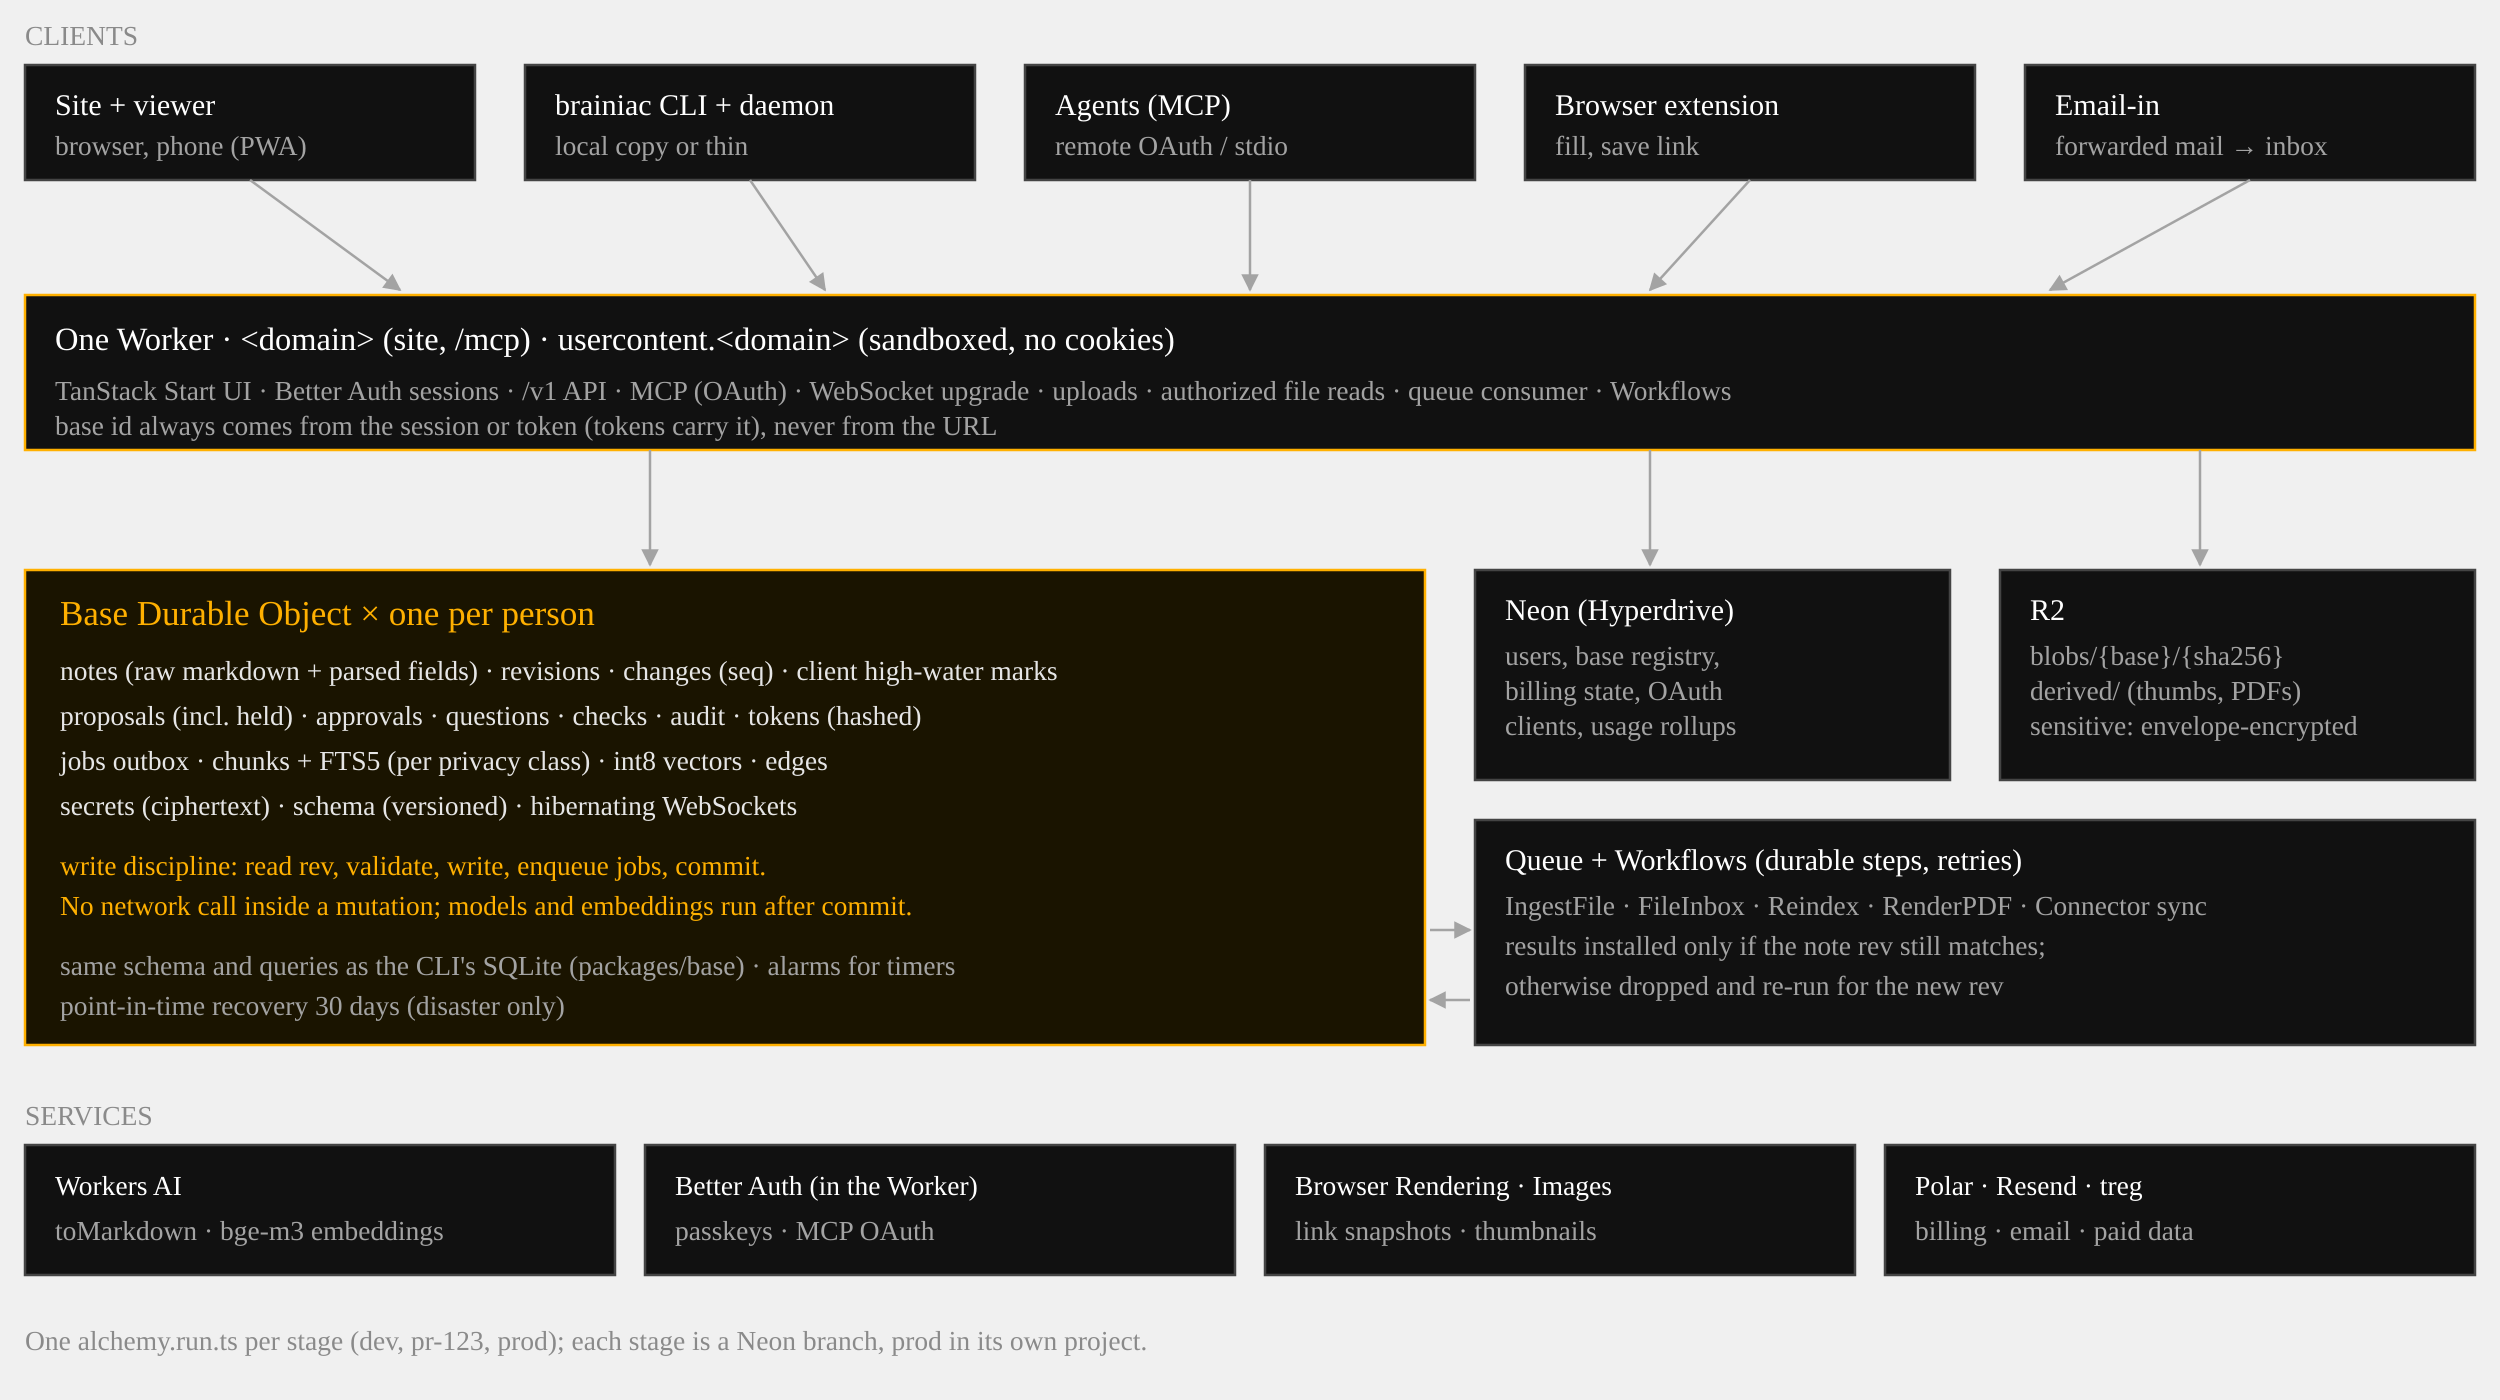
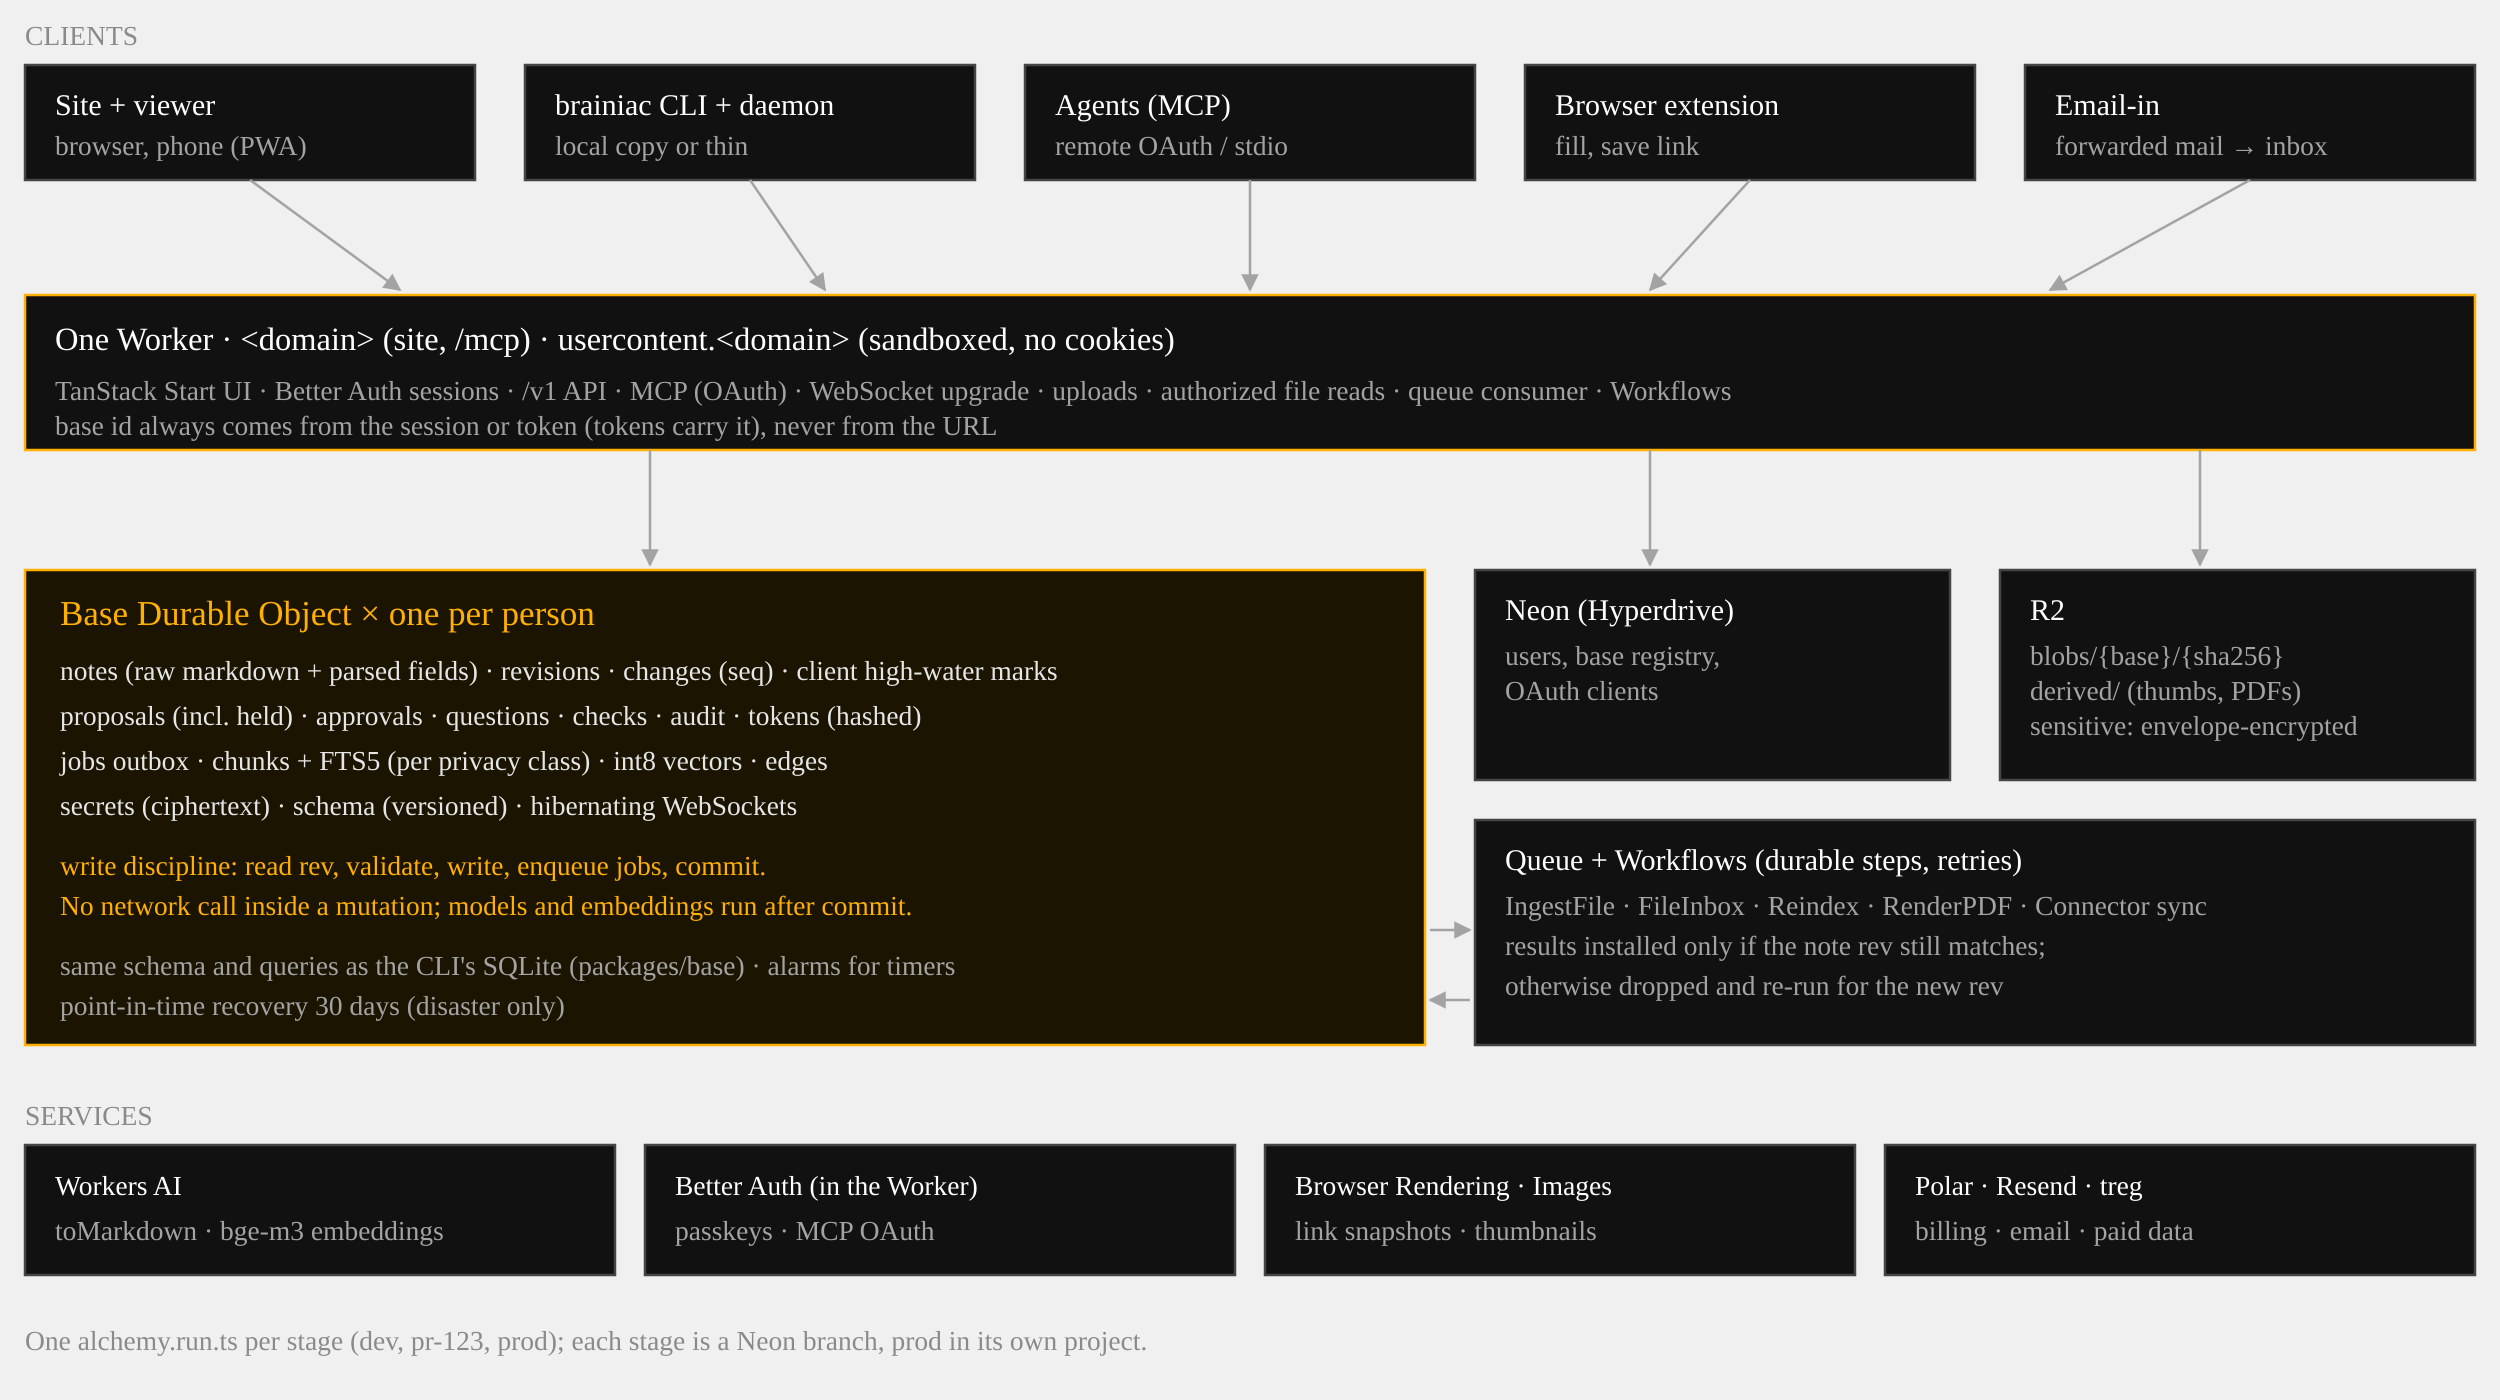
<svg xmlns="http://www.w3.org/2000/svg" style="background:#000" viewBox="0 0 1000 560" width="100%" role="img" aria-label="Clients connect to one Worker serving &lt;domain&gt; (site and MCP) and usercontent.&lt;domain&gt;. The Worker routes to each person's Base Durable Object, which holds raw notes, the change feed, approvals, a jobs outbox, FTS5, vectors and graph edges, and keeps live WebSockets. A DO alarm dispatches jobs to a Queue and Workflows, which call Workers AI and install results back into the DO only if the note revision still matches. Neon via Hyperdrive holds accounts and the registry; R2 holds files.">
  <defs>
    <marker id="ar3" viewBox="0 0 10 10" refX="9" refY="5" markerWidth="7" markerHeight="7" orient="auto">
      <path d="M0,0 L10,5 L0,10 z" fill="#a3a3a3" />
    </marker>
  </defs>
  <text x="10" y="18" fill="#8a8a8a" font-size="11">CLIENTS</text>
  <g font-size="12" fill="#fff">
    <rect x="10" y="26" width="180" height="46" fill="#111" stroke="#444" />
    <text x="22" y="46">Site + viewer</text>
    <text x="22" y="62" fill="#a3a3a3" font-size="11">browser, phone (PWA)</text>
    <rect x="210" y="26" width="180" height="46" fill="#111" stroke="#444" />
    <text x="222" y="46">brainiac CLI + daemon</text>
    <text x="222" y="62" fill="#a3a3a3" font-size="11">local copy or thin</text>
    <rect x="410" y="26" width="180" height="46" fill="#111" stroke="#444" />
    <text x="422" y="46">Agents (MCP)</text>
    <text x="422" y="62" fill="#a3a3a3" font-size="11">remote OAuth / stdio</text>
    <rect x="610" y="26" width="180" height="46" fill="#111" stroke="#444" />
    <text x="622" y="46">Browser extension</text>
    <text x="622" y="62" fill="#a3a3a3" font-size="11">fill, save link</text>
    <rect x="810" y="26" width="180" height="46" fill="#111" stroke="#444" />
    <text x="822" y="46">Email-in</text>
    <text x="822" y="62" fill="#a3a3a3" font-size="11">forwarded mail → inbox</text>
  </g>
  <g stroke="#a3a3a3" fill="none" marker-end="url(#ar3)">
    <line x1="100" y1="72" x2="160" y2="116" />
    <line x1="300" y1="72" x2="330" y2="116" />
    <line x1="500" y1="72" x2="500" y2="116" />
    <line x1="700" y1="72" x2="660" y2="116" />
    <line x1="900" y1="72" x2="820" y2="116" />
  </g>
  <rect x="10" y="118" width="980" height="62" fill="#111" stroke="#ffb000" />
  <text x="22" y="140" fill="#fff" font-size="13">One Worker  ·  &lt;domain&gt; (site, /mcp)  ·  usercontent.&lt;domain&gt; (sandboxed, no cookies)</text>
  <text x="22" y="160" fill="#a3a3a3" font-size="11">TanStack Start UI · Better Auth sessions · /v1 API · MCP (OAuth) · WebSocket upgrade · uploads · authorized file reads · queue consumer · Workflows</text>
  <text x="22" y="174" fill="#a3a3a3" font-size="11">base id always comes from the session or token (tokens carry it), never from the URL</text>
  <g stroke="#a3a3a3" fill="none" marker-end="url(#ar3)">
    <line x1="260" y1="180" x2="260" y2="226" />
    <line x1="660" y1="180" x2="660" y2="226" />
    <line x1="880" y1="180" x2="880" y2="226" />
  </g>
  <rect x="10" y="228" width="560" height="190" fill="#1a1400" stroke="#ffb000" />
  <text x="24" y="250" fill="#ffb000" font-size="14">Base Durable Object  ×  one per person</text>
  <g font-size="11" fill="#e6e6e6">
    <text x="24" y="272">notes (raw markdown + parsed fields) · revisions · changes (seq) · client high-water marks</text>
    <text x="24" y="290">proposals (incl. held) · approvals · questions · checks · audit · tokens (hashed)</text>
    <text x="24" y="308">jobs outbox · chunks + FTS5 (per privacy class) · int8 vectors · edges</text>
    <text x="24" y="326">secrets (ciphertext) · schema (versioned) · hibernating WebSockets</text>
    <text x="24" y="350" fill="#ffb000">write discipline: read rev, validate, write, enqueue jobs, commit.</text>
    <text x="24" y="366" fill="#ffb000">No network call inside a mutation; models and embeddings run after commit.</text>
    <text x="24" y="390" fill="#a3a3a3">same schema and queries as the CLI's SQLite (packages/base) · alarms for timers</text>
    <text x="24" y="406" fill="#a3a3a3">point-in-time recovery 30 days (disaster only)</text>
  </g>
  <rect x="590" y="228" width="190" height="84" fill="#111" stroke="#444" />
  <text x="602" y="248" fill="#fff" font-size="12">Neon (Hyperdrive)</text>
  <text x="602" y="266" fill="#a3a3a3" font-size="11">users, base registry,</text>
-   <text x="602" y="280" fill="#a3a3a3" font-size="11">billing state, OAuth</text>
-   <text x="602" y="294" fill="#a3a3a3" font-size="11">clients, usage rollups</text>
+   <text x="602" y="280" fill="#a3a3a3" font-size="11">OAuth clients</text>
  <rect x="800" y="228" width="190" height="84" fill="#111" stroke="#444" />
  <text x="812" y="248" fill="#fff" font-size="12">R2</text>
  <text x="812" y="266" fill="#a3a3a3" font-size="11">blobs/{base}/{sha256}</text>
  <text x="812" y="280" fill="#a3a3a3" font-size="11">derived/ (thumbs, PDFs)</text>
  <text x="812" y="294" fill="#a3a3a3" font-size="11">sensitive: envelope-encrypted</text>
  <rect x="590" y="328" width="400" height="90" fill="#111" stroke="#444" />
  <text x="602" y="348" fill="#fff" font-size="12">Queue + Workflows (durable steps, retries)</text>
  <text x="602" y="366" fill="#a3a3a3" font-size="11">IngestFile · FileInbox · Reindex · RenderPDF · Connector sync</text>
  <text x="602" y="382" fill="#a3a3a3" font-size="11">results installed only if the note rev still matches;</text>
  <text x="602" y="398" fill="#a3a3a3" font-size="11">otherwise dropped and re-run for the new rev</text>
  <line x1="572" y1="372" x2="588" y2="372" stroke="#a3a3a3" marker-end="url(#ar3)" />
  <line x1="588" y1="400" x2="572" y2="400" stroke="#a3a3a3" marker-end="url(#ar3)" />
  <text x="10" y="450" fill="#8a8a8a" font-size="11">SERVICES</text>
  <g font-size="11" fill="#fff">
    <rect x="10" y="458" width="236" height="52" fill="#111" stroke="#444" />
    <text x="22" y="478">Workers AI</text>
    <text x="22" y="496" fill="#a3a3a3">toMarkdown · bge-m3 embeddings</text>
    <rect x="258" y="458" width="236" height="52" fill="#111" stroke="#444" />
    <text x="270" y="478">Better Auth (in the Worker)</text>
    <text x="270" y="496" fill="#a3a3a3">passkeys · MCP OAuth</text>
    <rect x="506" y="458" width="236" height="52" fill="#111" stroke="#444" />
    <text x="518" y="478">Browser Rendering · Images</text>
    <text x="518" y="496" fill="#a3a3a3">link snapshots · thumbnails</text>
    <rect x="754" y="458" width="236" height="52" fill="#111" stroke="#444" />
    <text x="766" y="478">Polar · Resend · treg</text>
    <text x="766" y="496" fill="#a3a3a3">billing · email · paid data</text>
  </g>
  <text x="10" y="540" fill="#8a8a8a" font-size="11">One alchemy.run.ts per stage (dev, pr-123, prod); each stage is a Neon branch, prod in its own project.</text>
</svg>
